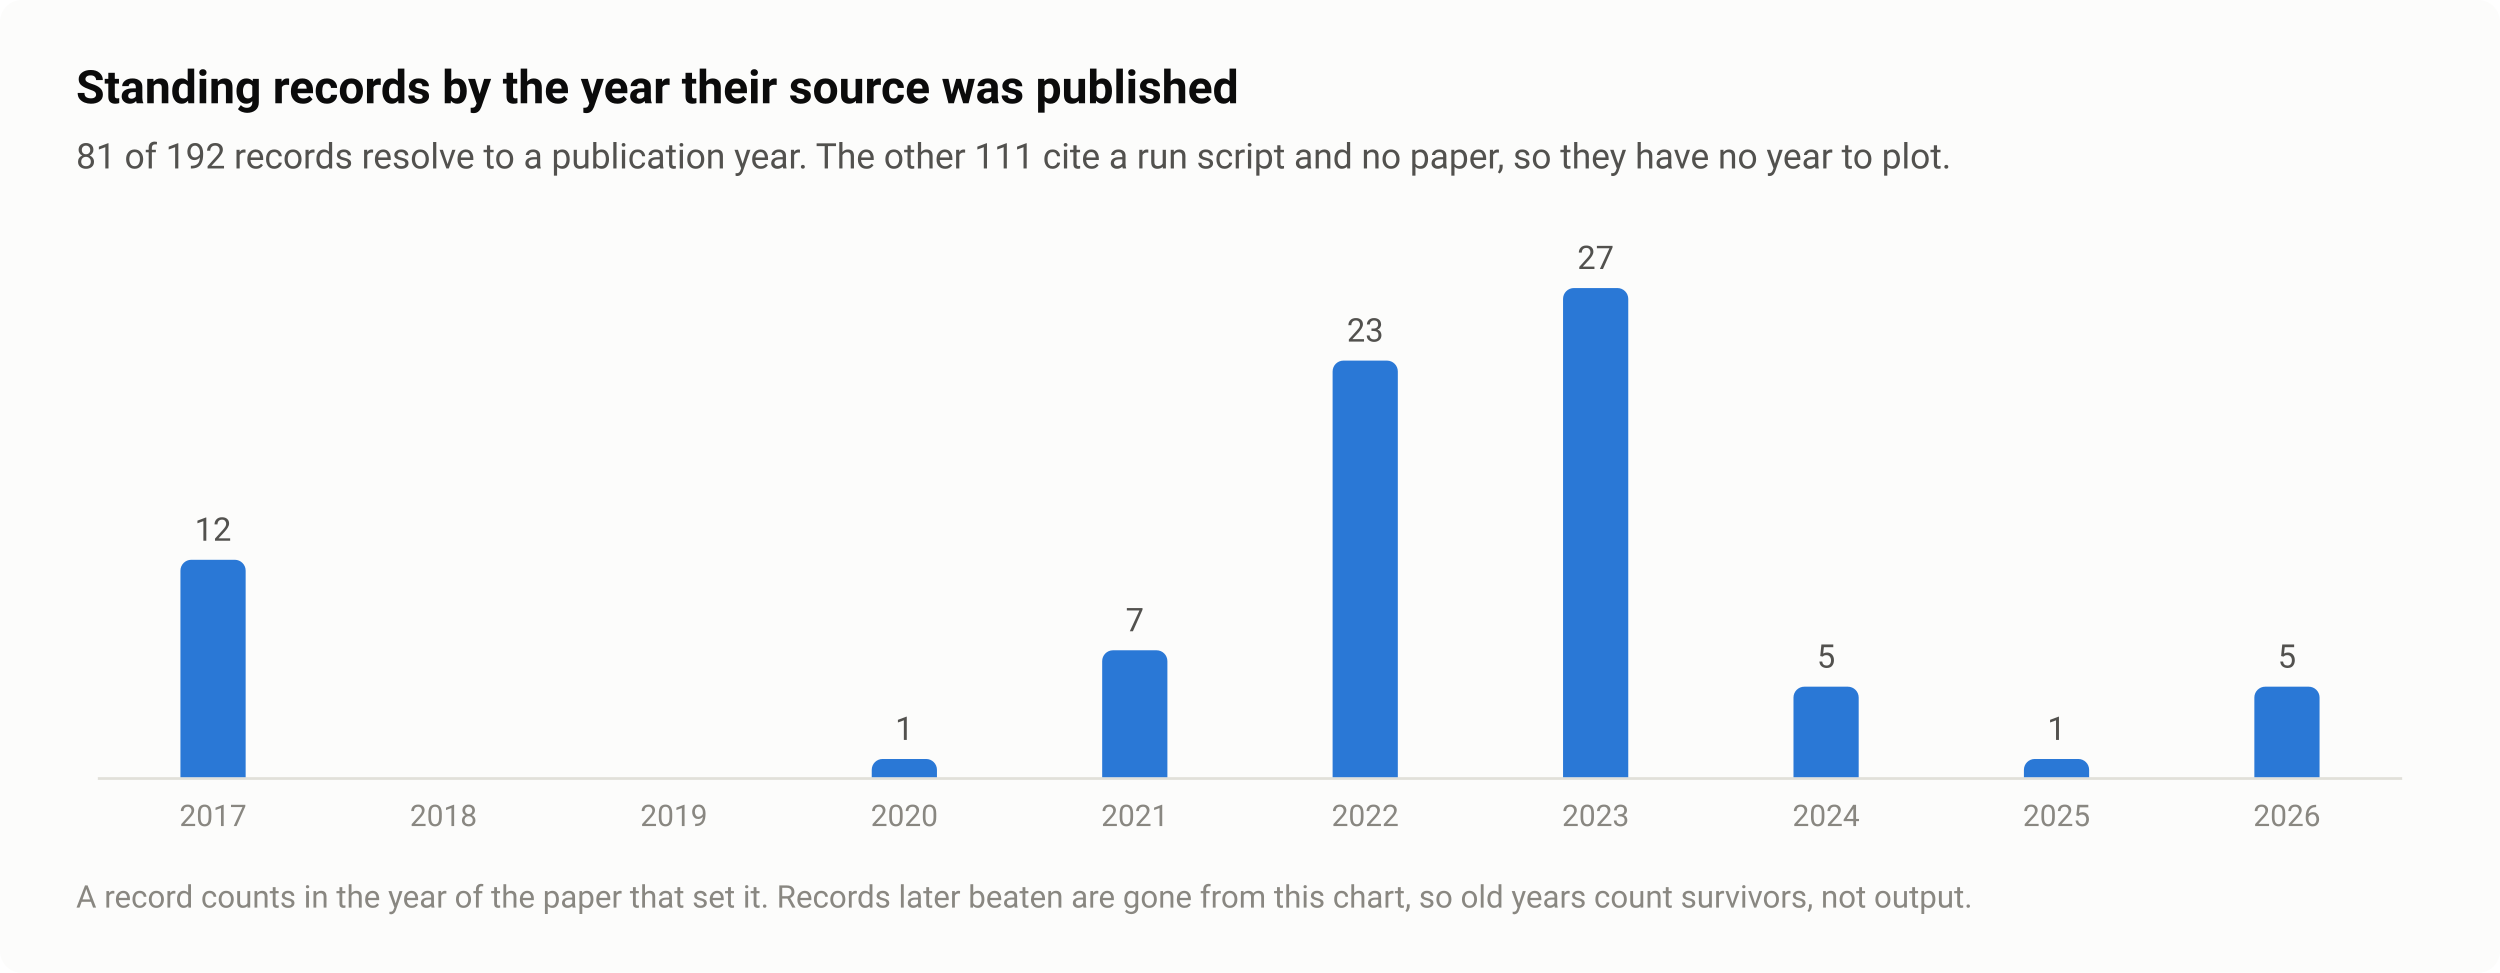
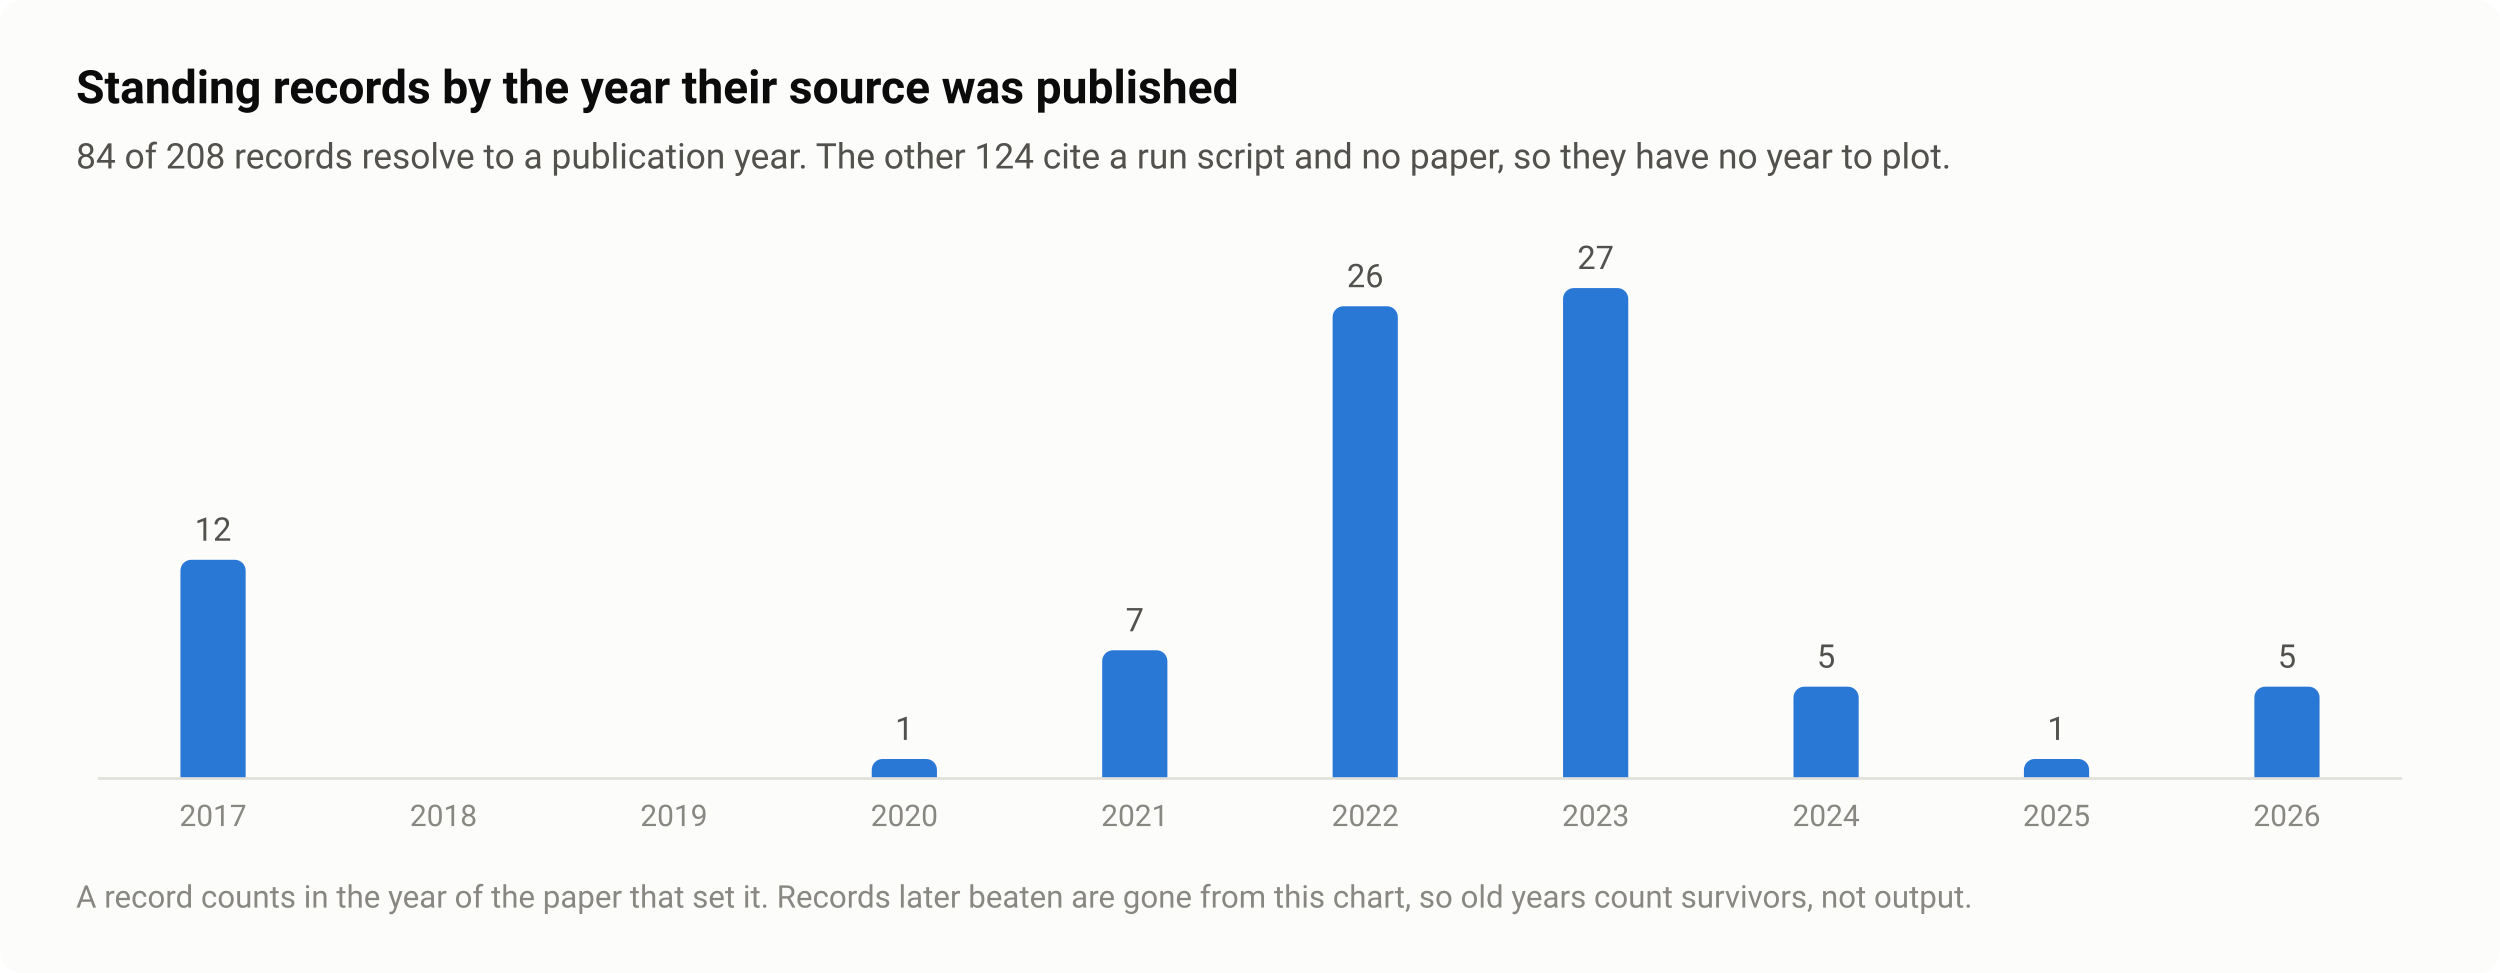
<svg xmlns="http://www.w3.org/2000/svg" width="920" height="358" viewBox="0 0 920 358" role="img" aria-labelledby="title desc">
  <style>text{font-family:system-ui,-apple-system,"Segoe UI",Roboto,"Helvetica Neue",Arial,sans-serif}</style>
  <rect width="920" height="358" rx="8" fill="#fcfcfb" />
  <text x="28" y="38" font-size="17" fill="#0b0b0b" font-weight="600">Standing records by the year their source was published</text>
-   <text x="28" y="62" font-size="13" fill="#52514e">81 of 192 records resolve to a publication year. The other 111 cite a run script and no paper, so they have no year to plot.</text>
+   <text x="28" y="62" font-size="13" fill="#52514e">84 of 208 records resolve to a publication year. The other 124 cite a run script and no paper, so they have no year to plot.</text>
  <path d="M36 286.5H884" stroke="#e1e0d9" stroke-width="1" />
  <path d="M66.4 286V210A4 4 0 0 1 70.4 206H86.4A4 4 0 0 1 90.4 210V286Z" fill="#2a78d6" />
  <text x="78.4" y="199" font-size="12" fill="#52514e" text-anchor="middle" style="font-variant-numeric:tabular-nums">12</text>
  <text x="78.4" y="304" font-size="11" fill="#898781" text-anchor="middle" style="font-variant-numeric:tabular-nums">2017</text>
  <text x="163.2" y="304" font-size="11" fill="#898781" text-anchor="middle" style="font-variant-numeric:tabular-nums">2018</text>
  <text x="248" y="304" font-size="11" fill="#898781" text-anchor="middle" style="font-variant-numeric:tabular-nums">2019</text>
  <path d="M320.8 286V283.3A4 4 0 0 1 324.8 279.3H340.8A4 4 0 0 1 344.8 283.3V286Z" fill="#2a78d6" />
  <text x="332.8" y="272.3" font-size="12" fill="#52514e" text-anchor="middle" style="font-variant-numeric:tabular-nums">1</text>
  <text x="332.8" y="304" font-size="11" fill="#898781" text-anchor="middle" style="font-variant-numeric:tabular-nums">2020</text>
  <path d="M405.6 286V243.3A4 4 0 0 1 409.6 239.3H425.6A4 4 0 0 1 429.6 243.3V286Z" fill="#2a78d6" />
  <text x="417.6" y="232.3" font-size="12" fill="#52514e" text-anchor="middle" style="font-variant-numeric:tabular-nums">7</text>
  <text x="417.6" y="304" font-size="11" fill="#898781" text-anchor="middle" style="font-variant-numeric:tabular-nums">2021</text>
-   <path d="M490.4 286V136.7A4 4 0 0 1 494.4 132.7H510.4A4 4 0 0 1 514.4 136.7V286Z" fill="#2a78d6" />
-   <text x="502.4" y="125.7" font-size="12" fill="#52514e" text-anchor="middle" style="font-variant-numeric:tabular-nums">23</text>
+   <path d="M490.4 286V116.7A4 4 0 0 1 494.4 112.7H510.4A4 4 0 0 1 514.4 116.7V286Z" fill="#2a78d6" />
+   <text x="502.4" y="105.7" font-size="12" fill="#52514e" text-anchor="middle" style="font-variant-numeric:tabular-nums">26</text>
  <text x="502.4" y="304" font-size="11" fill="#898781" text-anchor="middle" style="font-variant-numeric:tabular-nums">2022</text>
  <path d="M575.2 286V110A4 4 0 0 1 579.2 106H595.2A4 4 0 0 1 599.2 110V286Z" fill="#2a78d6" />
  <text x="587.2" y="99" font-size="12" fill="#52514e" text-anchor="middle" style="font-variant-numeric:tabular-nums">27</text>
  <text x="587.2" y="304" font-size="11" fill="#898781" text-anchor="middle" style="font-variant-numeric:tabular-nums">2023</text>
  <path d="M660 286V256.7A4 4 0 0 1 664 252.7H680A4 4 0 0 1 684 256.7V286Z" fill="#2a78d6" />
  <text x="672" y="245.7" font-size="12" fill="#52514e" text-anchor="middle" style="font-variant-numeric:tabular-nums">5</text>
  <text x="672" y="304" font-size="11" fill="#898781" text-anchor="middle" style="font-variant-numeric:tabular-nums">2024</text>
  <path d="M744.8 286V283.3A4 4 0 0 1 748.8 279.3H764.8A4 4 0 0 1 768.8 283.3V286Z" fill="#2a78d6" />
  <text x="756.8" y="272.3" font-size="12" fill="#52514e" text-anchor="middle" style="font-variant-numeric:tabular-nums">1</text>
  <text x="756.8" y="304" font-size="11" fill="#898781" text-anchor="middle" style="font-variant-numeric:tabular-nums">2025</text>
  <path d="M829.6 286V256.7A4 4 0 0 1 833.6 252.7H849.6A4 4 0 0 1 853.6 256.7V286Z" fill="#2a78d6" />
  <text x="841.6" y="245.7" font-size="12" fill="#52514e" text-anchor="middle" style="font-variant-numeric:tabular-nums">5</text>
  <text x="841.6" y="304" font-size="11" fill="#898781" text-anchor="middle" style="font-variant-numeric:tabular-nums">2026</text>
  <text x="28" y="334" font-size="11.5" fill="#898781">A record counts in the year of the paper that set it. Records later beaten are gone from this chart, so old years count survivors, not output.</text>
</svg>
